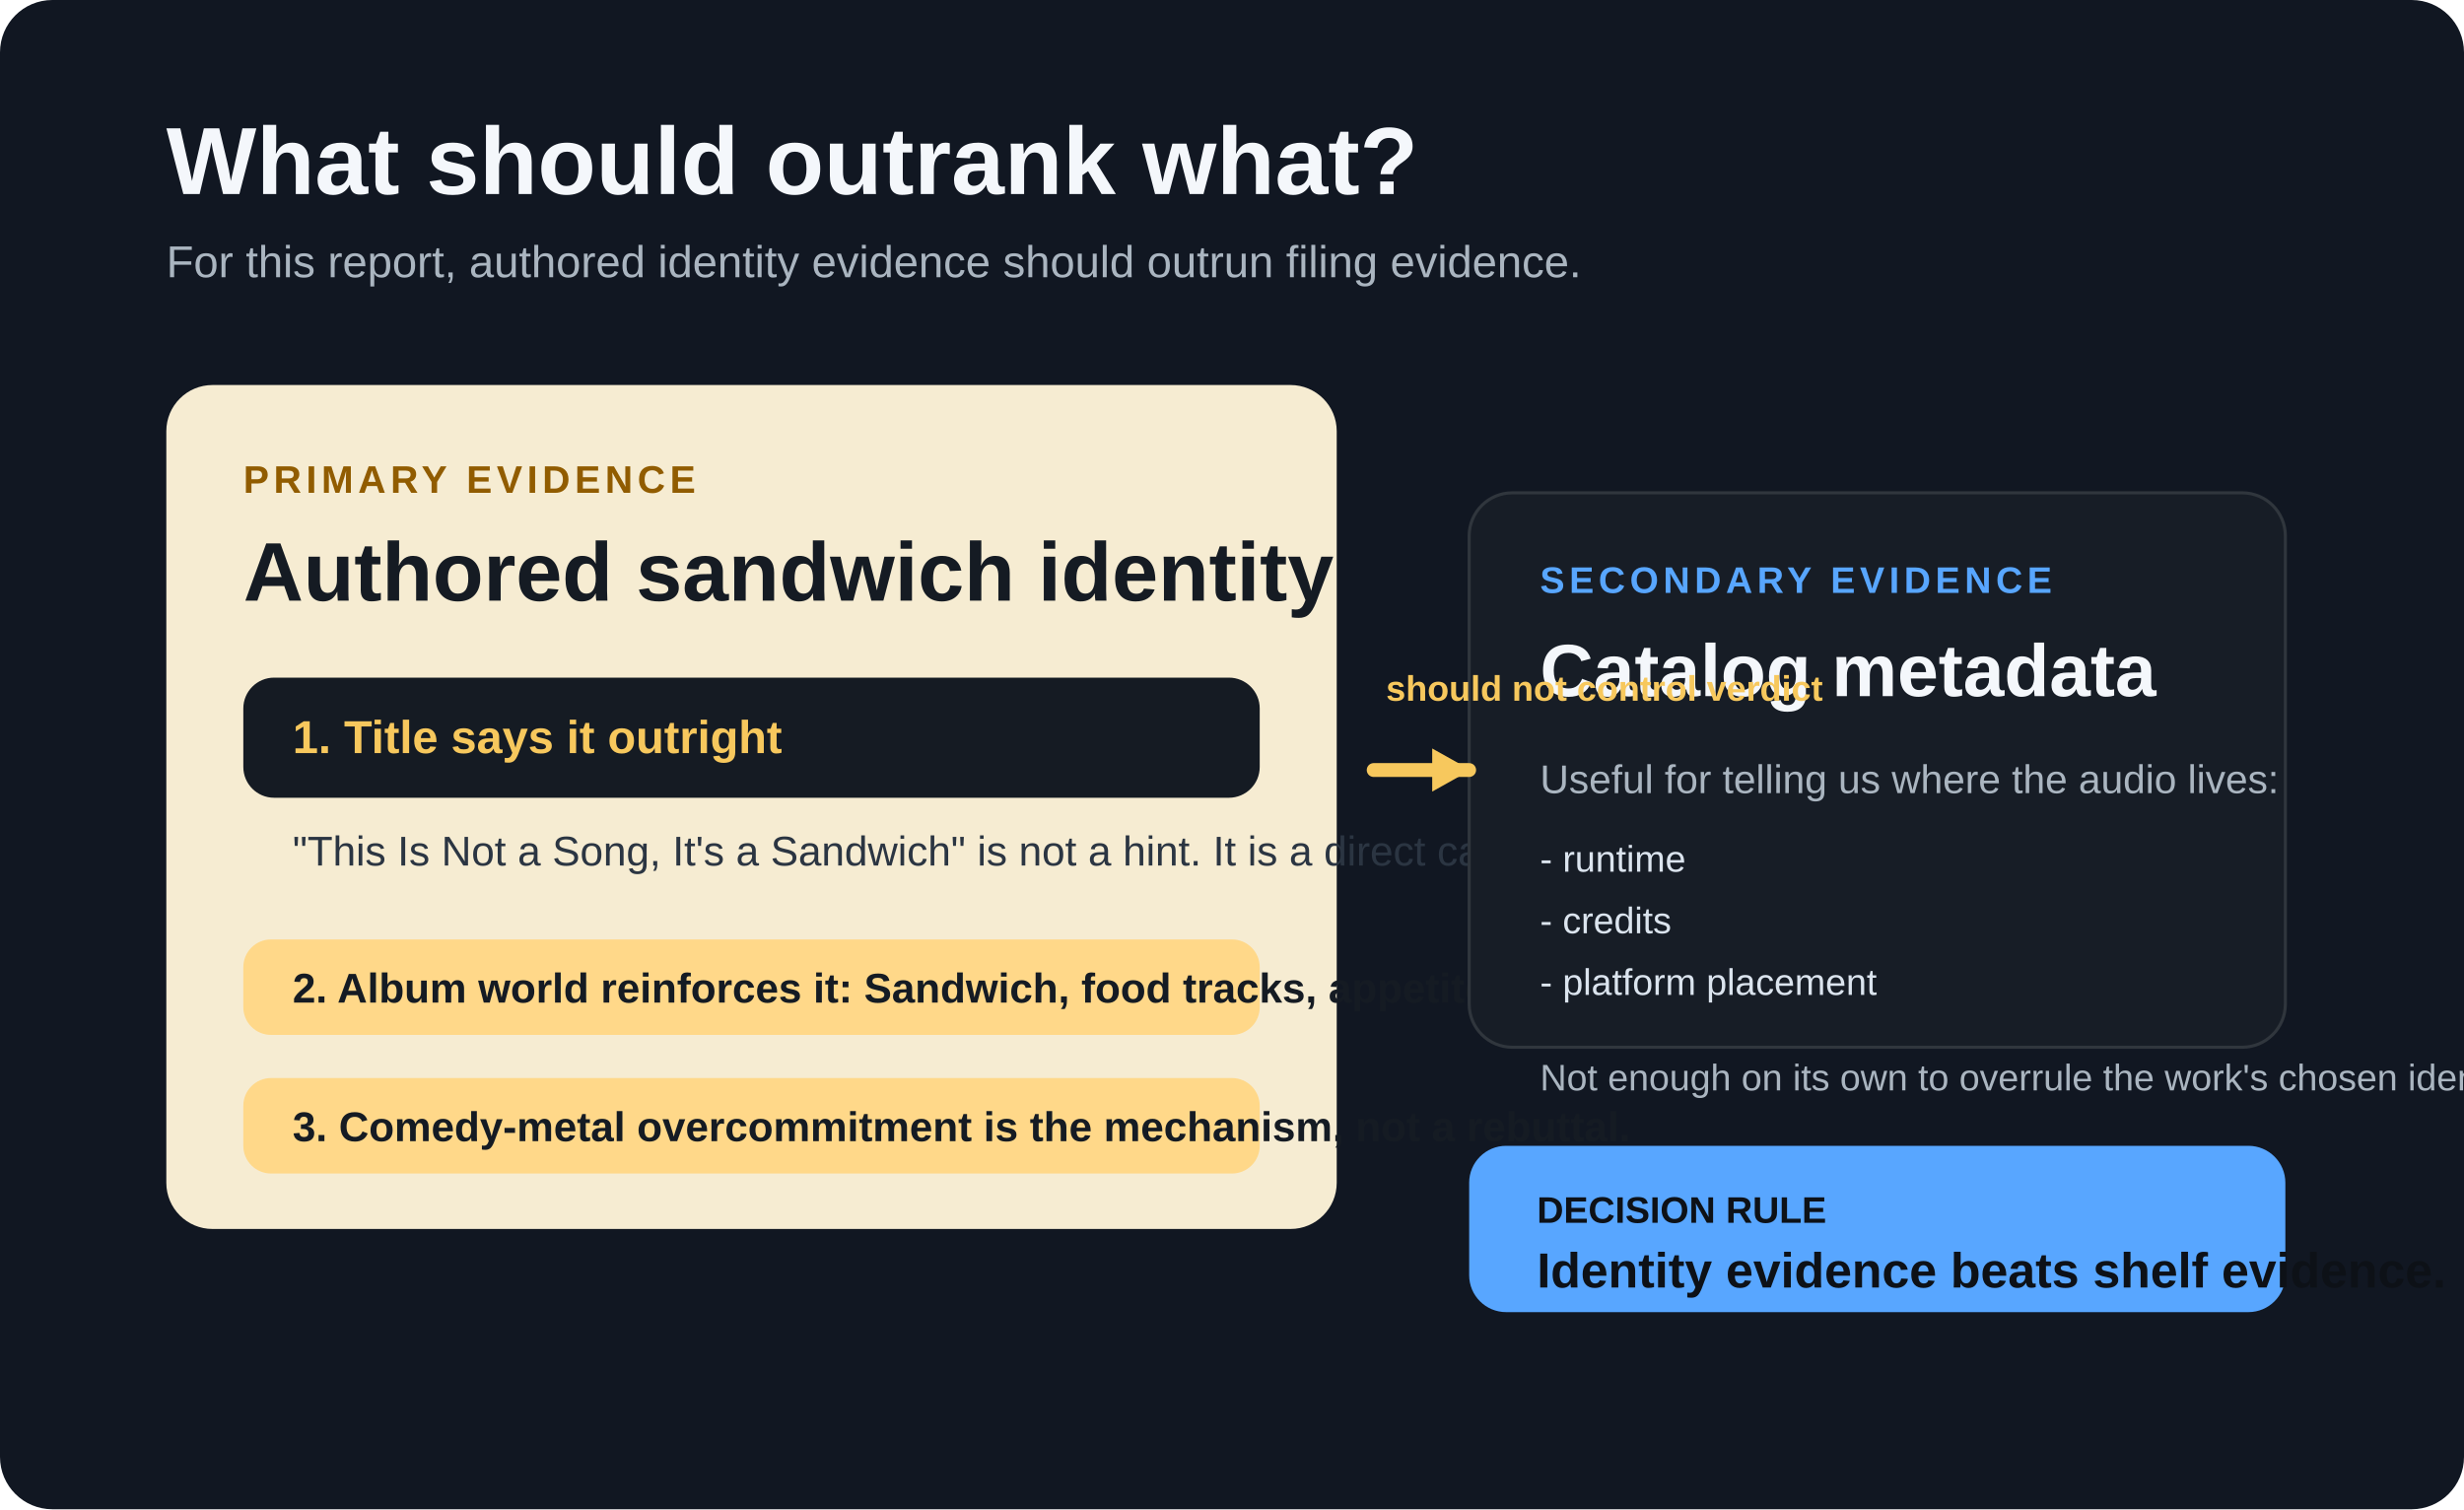
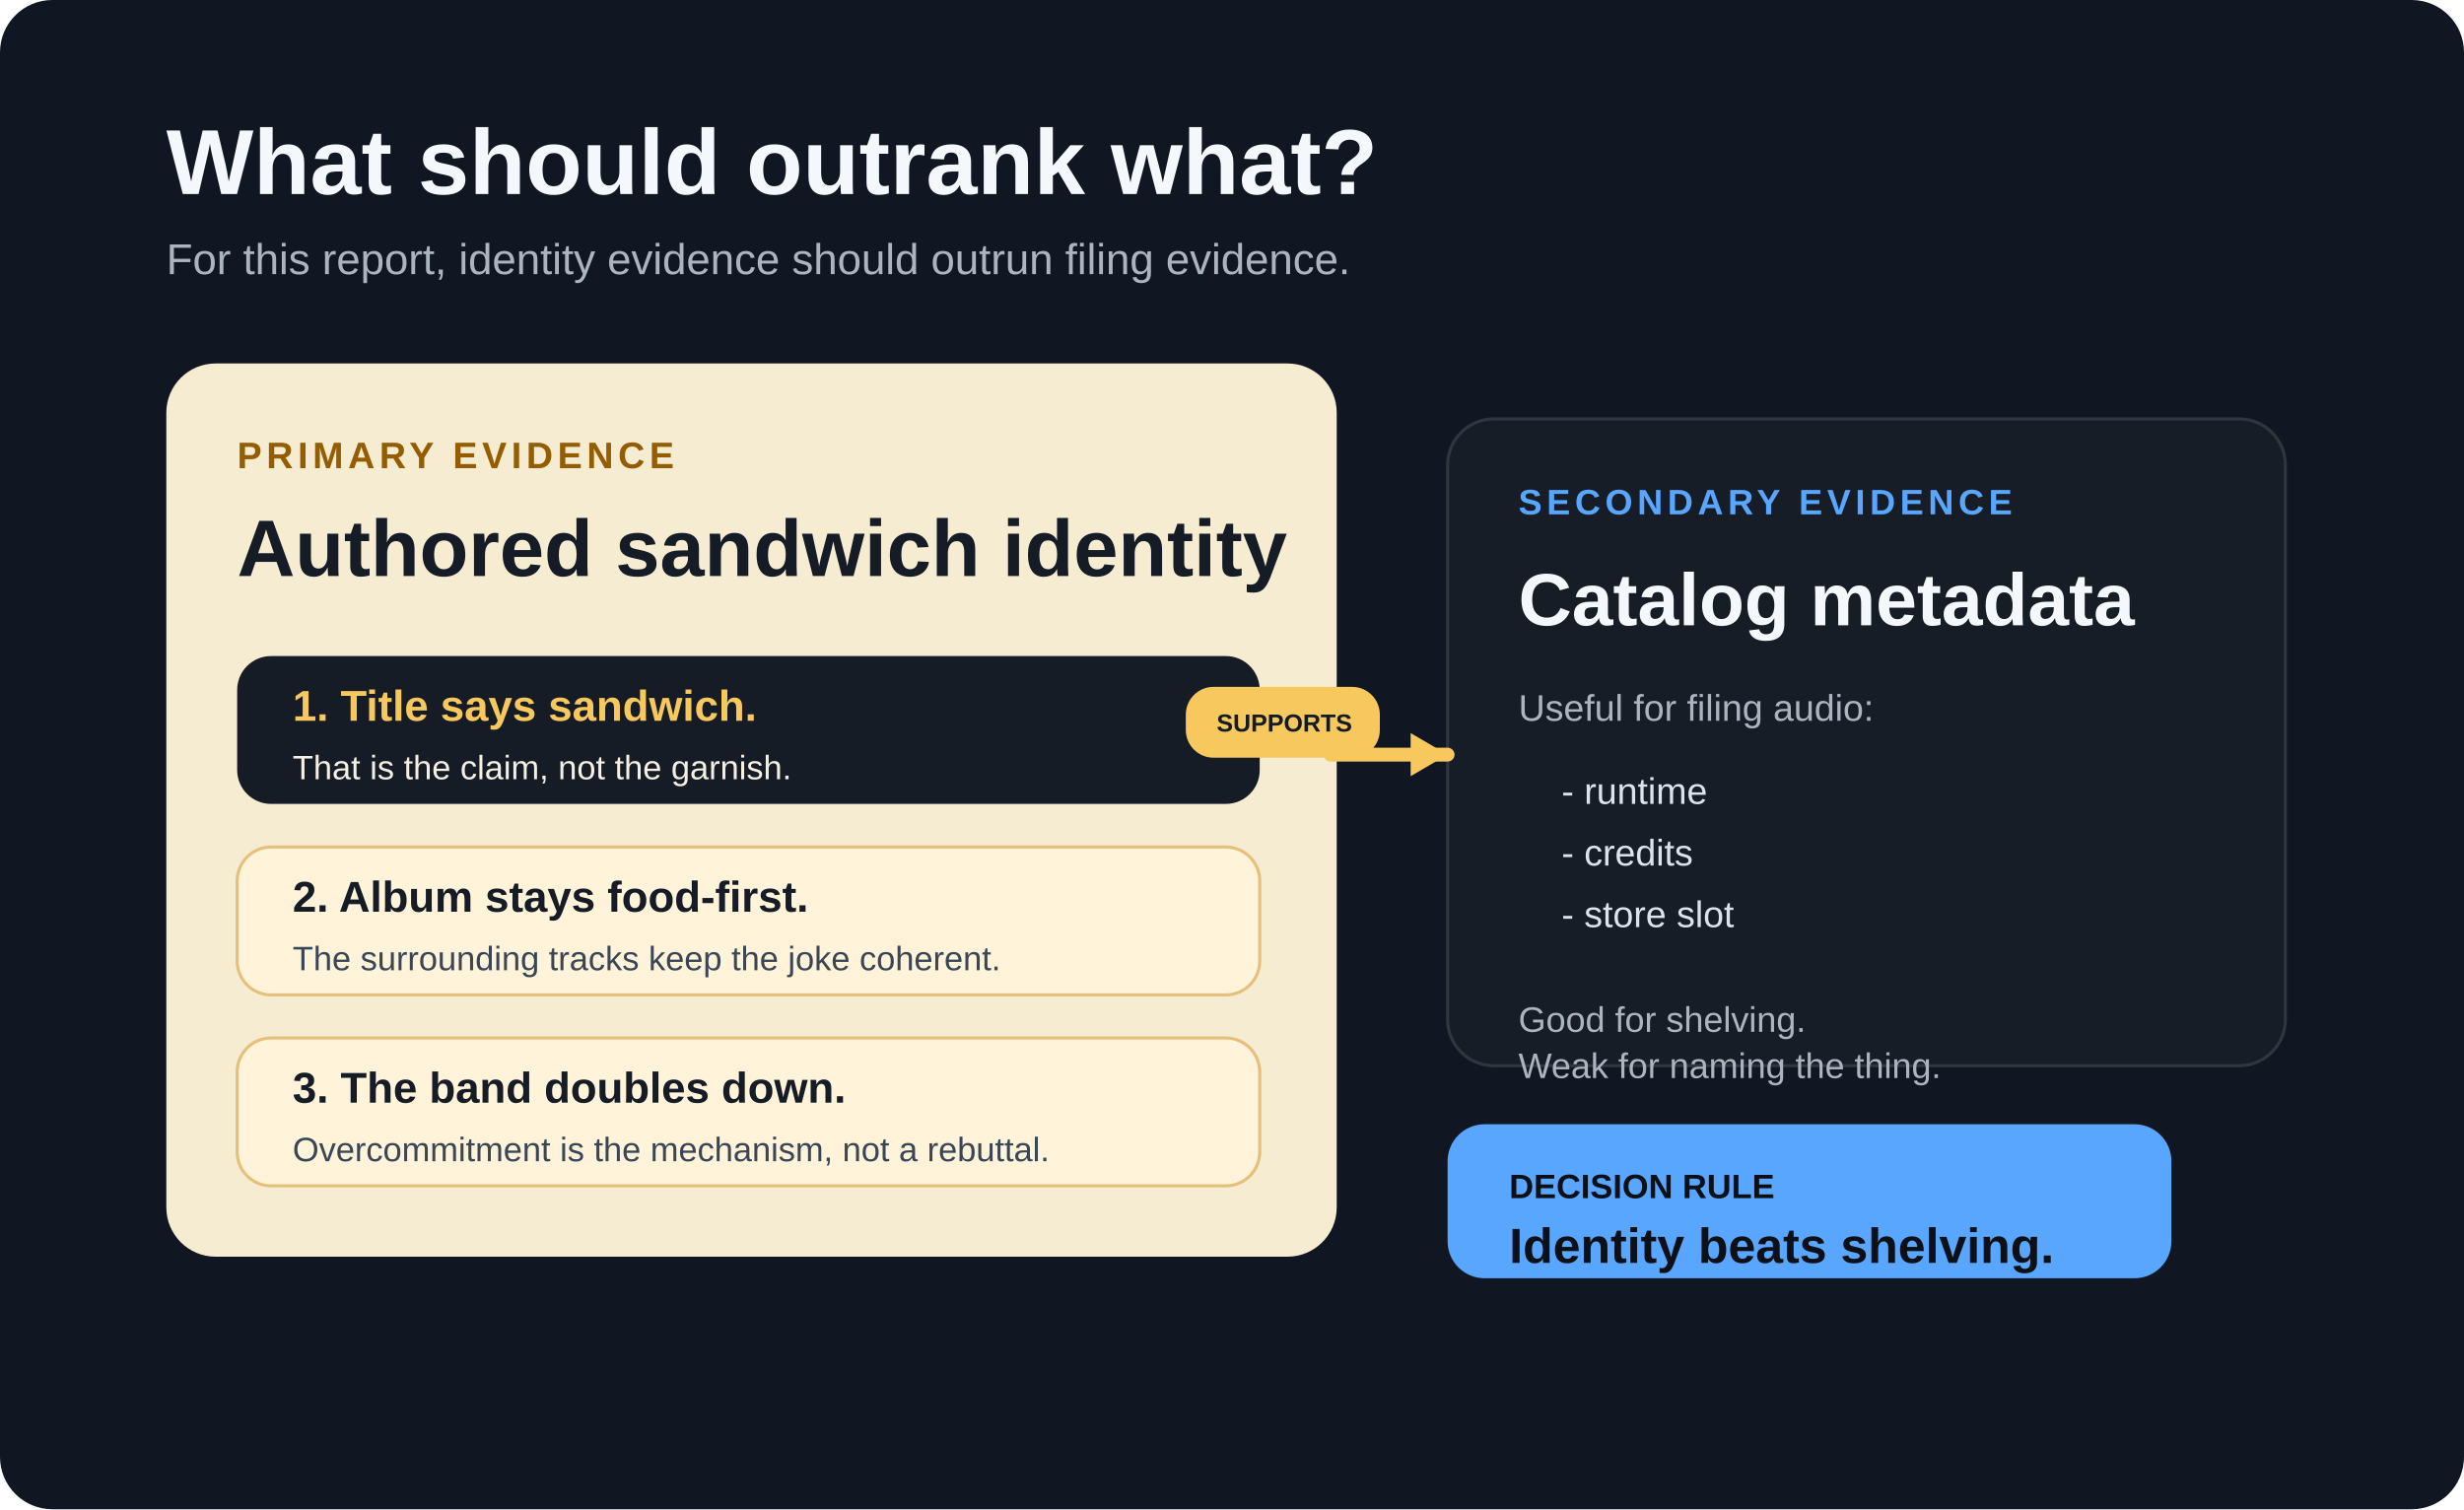
<svg xmlns="http://www.w3.org/2000/svg" width="1600" height="980" viewBox="0 0 1600 980" role="img" aria-labelledby="title desc">
  <rect width="1600" height="980" rx="34" fill="#111722" />
-   <text x="108" y="126" fill="#f4f7fb" font-family="Segoe UI, Arial, sans-serif" font-size="62" font-weight="900">What should outrank what?</text>
-   <text x="108" y="180" fill="#aab5c0" font-family="Segoe UI, Arial, sans-serif" font-size="29">For this report, authored identity evidence should outrun filing evidence.</text>
-   <rect x="108" y="250" width="760" height="548" rx="30" fill="#f6ecd2" />
-   <text x="158" y="320" fill="#915c00" font-family="Segoe UI, Arial, sans-serif" font-size="25" font-weight="800" letter-spacing="3">PRIMARY EVIDENCE</text>
-   <text x="158" y="390" fill="#151b23" font-family="Segoe UI, Arial, sans-serif" font-size="54" font-weight="900">Authored sandwich identity</text>
-   <rect x="158" y="440" width="660" height="78" rx="20" fill="#151b23" />
-   <text x="190" y="489" fill="#f7c85d" font-family="Segoe UI, Arial, sans-serif" font-size="30" font-weight="800">1. Title says it outright</text>
-   <text x="190" y="562" fill="#2b3542" font-family="Segoe UI, Arial, sans-serif" font-size="27">"This Is Not a Song, It's a Sandwich" is not a hint. It is a direct category claim.</text>
-   <rect x="158" y="610" width="660" height="62" rx="18" fill="#ffd889" />
-   <text x="190" y="651" fill="#151b23" font-family="Segoe UI, Arial, sans-serif" font-size="27" font-weight="800">2. Album world reinforces it: Sandwich, food tracks, appetite framing.</text>
-   <rect x="158" y="700" width="660" height="62" rx="18" fill="#ffd889" />
-   <text x="190" y="741" fill="#151b23" font-family="Segoe UI, Arial, sans-serif" font-size="27" font-weight="800">3. Comedy-metal overcommitment is the mechanism, not a rebuttal.</text>
-   <rect x="954" y="320" width="530" height="360" rx="28" fill="#171d26" stroke="#30363d" stroke-width="2" />
-   <text x="1000" y="385" fill="#58a6ff" font-family="Segoe UI, Arial, sans-serif" font-size="24" font-weight="800" letter-spacing="3">SECONDARY EVIDENCE</text>
-   <text x="1000" y="452" fill="#f4f7fb" font-family="Segoe UI, Arial, sans-serif" font-size="48" font-weight="900">Catalog metadata</text>
-   <text x="1000" y="515" fill="#aab5c0" font-family="Segoe UI, Arial, sans-serif" font-size="26">Useful for telling us where the audio lives:</text>
-   <text x="1000" y="566" fill="#dbe4ee" font-family="Segoe UI, Arial, sans-serif" font-size="24">- runtime</text>
-   <text x="1000" y="606" fill="#dbe4ee" font-family="Segoe UI, Arial, sans-serif" font-size="24">- credits</text>
-   <text x="1000" y="646" fill="#dbe4ee" font-family="Segoe UI, Arial, sans-serif" font-size="24">- platform placement</text>
-   <text x="1000" y="708" fill="#aab5c0" font-family="Segoe UI, Arial, sans-serif" font-size="24">Not enough on its own to overrule the work's chosen identity.</text>
-   <path d="M892 500 C936 500 946 500 954 500" fill="none" stroke="#f7c85d" stroke-width="9" stroke-linecap="round" />
-   <polygon points="955,500 930,486 930,514" fill="#f7c85d" />
-   <text x="900" y="455" fill="#f7c85d" font-family="Segoe UI, Arial, sans-serif" font-size="23" font-weight="800">should not control verdict</text>
-   <rect x="954" y="744" width="530" height="108" rx="24" fill="#58a6ff" />
-   <text x="998" y="794" fill="#0d1117" font-family="Segoe UI, Arial, sans-serif" font-size="24" font-weight="800">DECISION RULE</text>
-   <text x="998" y="836" fill="#0d1117" font-family="Segoe UI, Arial, sans-serif" font-size="32" font-weight="900">Identity evidence beats shelf evidence.</text>
+   <text x="108" y="126" fill="#f4f7fb" font-family="Segoe UI, Arial, sans-serif" font-size="60" font-weight="900">What should outrank what?</text>
+   <text x="108" y="178" fill="#aab5c0" font-family="Segoe UI, Arial, sans-serif" font-size="28">For this report, identity evidence should outrun filing evidence.</text>
+   <rect x="108" y="236" width="760" height="580" rx="32" fill="#f6ecd2" />
+   <text x="154" y="304" fill="#935d00" font-family="Segoe UI, Arial, sans-serif" font-size="24" font-weight="800" letter-spacing="3">PRIMARY EVIDENCE</text>
+   <text x="154" y="374" fill="#161c25" font-family="Segoe UI, Arial, sans-serif" font-size="52" font-weight="900">Authored sandwich identity</text>
+   <rect x="154" y="426" width="664" height="96" rx="22" fill="#161c25" />
+   <text x="190" y="468" fill="#f7c85d" font-family="Segoe UI, Arial, sans-serif" font-size="28" font-weight="800">1. Title says sandwich.</text>
+   <text x="190" y="506" fill="#f5efe4" font-family="Segoe UI, Arial, sans-serif" font-size="22">That is the claim, not the garnish.</text>
+   <rect x="154" y="550" width="664" height="96" rx="22" fill="#fff4da" stroke="#e6c07b" stroke-width="2" />
+   <text x="190" y="592" fill="#161c25" font-family="Segoe UI, Arial, sans-serif" font-size="28" font-weight="800">2. Album stays food-first.</text>
+   <text x="190" y="630" fill="#3a4655" font-family="Segoe UI, Arial, sans-serif" font-size="22">The surrounding tracks keep the joke coherent.</text>
+   <rect x="154" y="674" width="664" height="96" rx="22" fill="#fff4da" stroke="#e6c07b" stroke-width="2" />
+   <text x="190" y="716" fill="#161c25" font-family="Segoe UI, Arial, sans-serif" font-size="28" font-weight="800">3. The band doubles down.</text>
+   <text x="190" y="754" fill="#3a4655" font-family="Segoe UI, Arial, sans-serif" font-size="22">Overcommitment is the mechanism, not a rebuttal.</text>
+   <rect x="940" y="272" width="544" height="420" rx="30" fill="#171d26" stroke="#30363d" stroke-width="2" />
+   <text x="986" y="334" fill="#58a6ff" font-family="Segoe UI, Arial, sans-serif" font-size="23" font-weight="800" letter-spacing="3">SECONDARY EVIDENCE</text>
+   <text x="986" y="406" fill="#f4f7fb" font-family="Segoe UI, Arial, sans-serif" font-size="48" font-weight="900">Catalog metadata</text>
+   <text x="986" y="468" fill="#aab5c0" font-family="Segoe UI, Arial, sans-serif" font-size="24">Useful for filing audio:</text>
+   <text x="1014" y="522" fill="#dbe4ee" font-family="Segoe UI, Arial, sans-serif" font-size="24">
+     <tspan x="1014" dy="0">- runtime</tspan>
+     <tspan x="1014" dy="40">- credits</tspan>
+     <tspan x="1014" dy="40">- store slot</tspan>
+   </text>
+   <text x="986" y="670" fill="#aab5c0" font-family="Segoe UI, Arial, sans-serif" font-size="23">
+     <tspan x="986" dy="0">Good for shelving.</tspan>
+     <tspan x="986" dy="30">Weak for naming the thing.</tspan>
+   </text>
+   <path d="M864 490 C896 490 912 490 940 490" fill="none" stroke="#f7c85d" stroke-width="9" stroke-linecap="round" />
+   <polygon points="940,490 916,476 916,504" fill="#f7c85d" />
+   <rect x="770" y="446" width="126" height="46" rx="18" fill="#f7c85d" />
+   <text x="790" y="475" fill="#151b23" font-family="Segoe UI, Arial, sans-serif" font-size="16" font-weight="800">SUPPORTS</text>
+   <rect x="940" y="730" width="470" height="100" rx="24" fill="#58a6ff" />
+   <text x="980" y="778" fill="#0d1117" font-family="Segoe UI, Arial, sans-serif" font-size="22" font-weight="800">DECISION RULE</text>
+   <text x="980" y="820" fill="#0d1117" font-family="Segoe UI, Arial, sans-serif" font-size="32" font-weight="900">Identity beats shelving.</text>
</svg>
